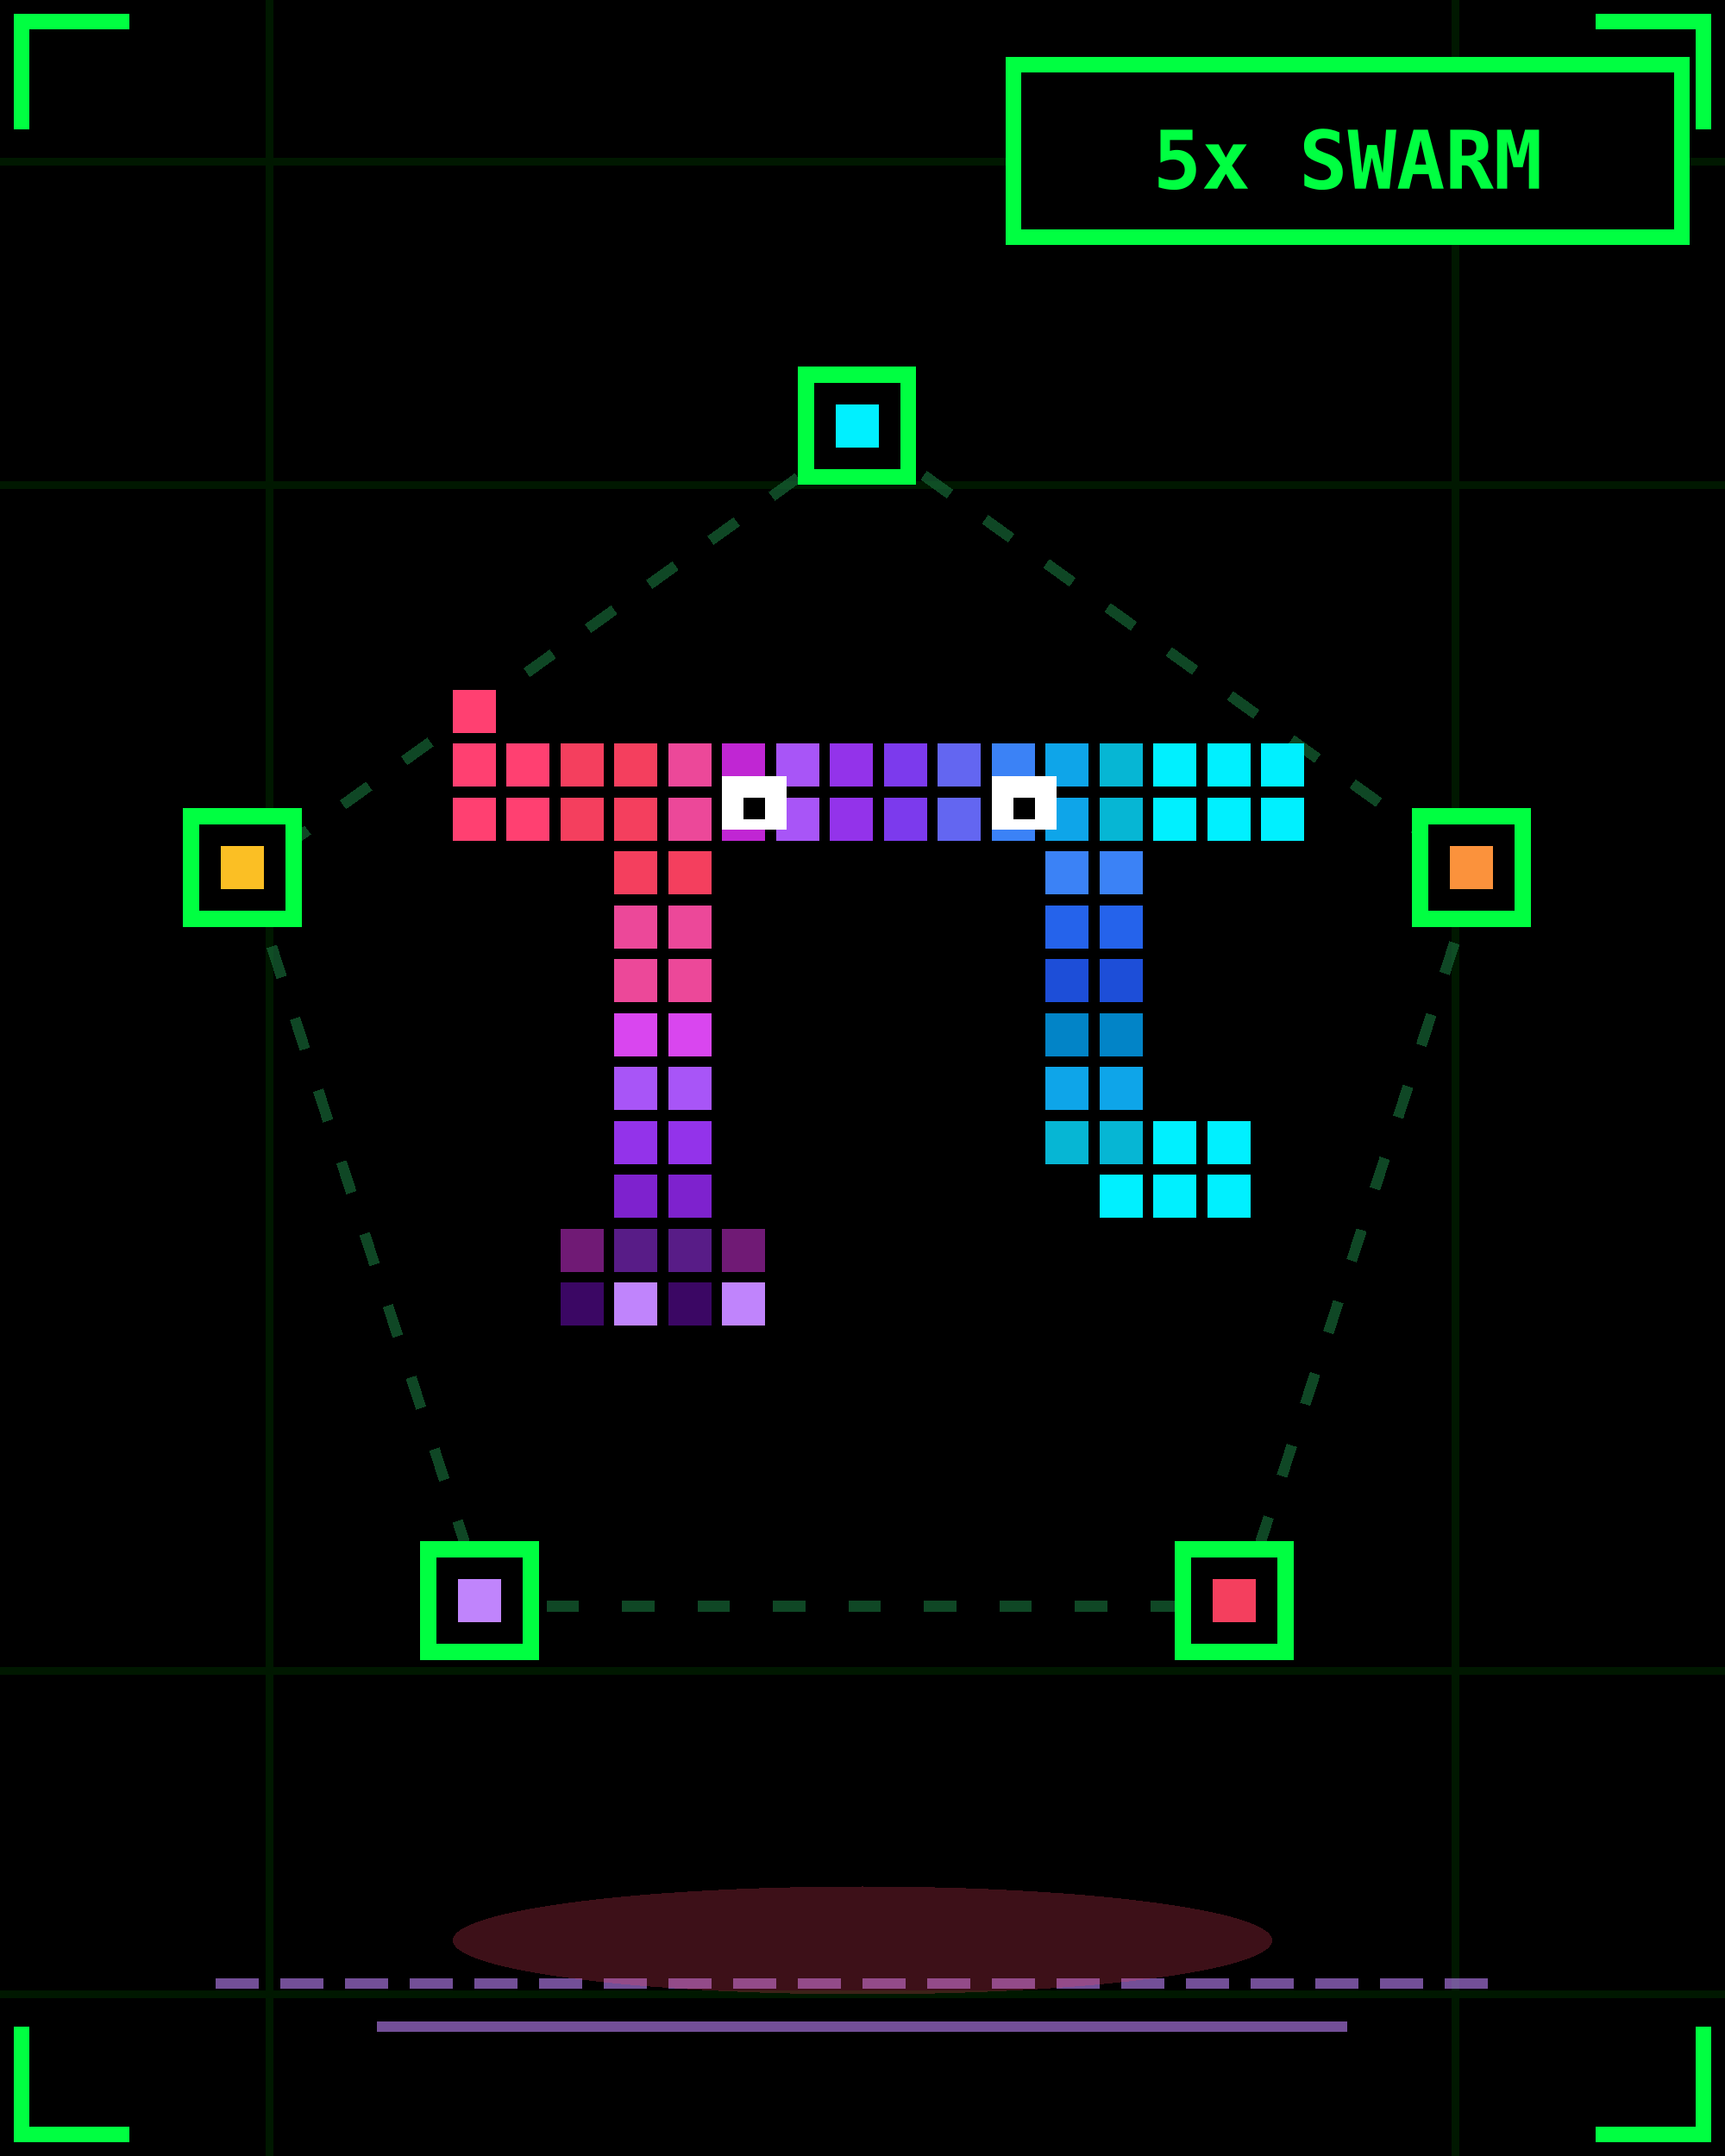
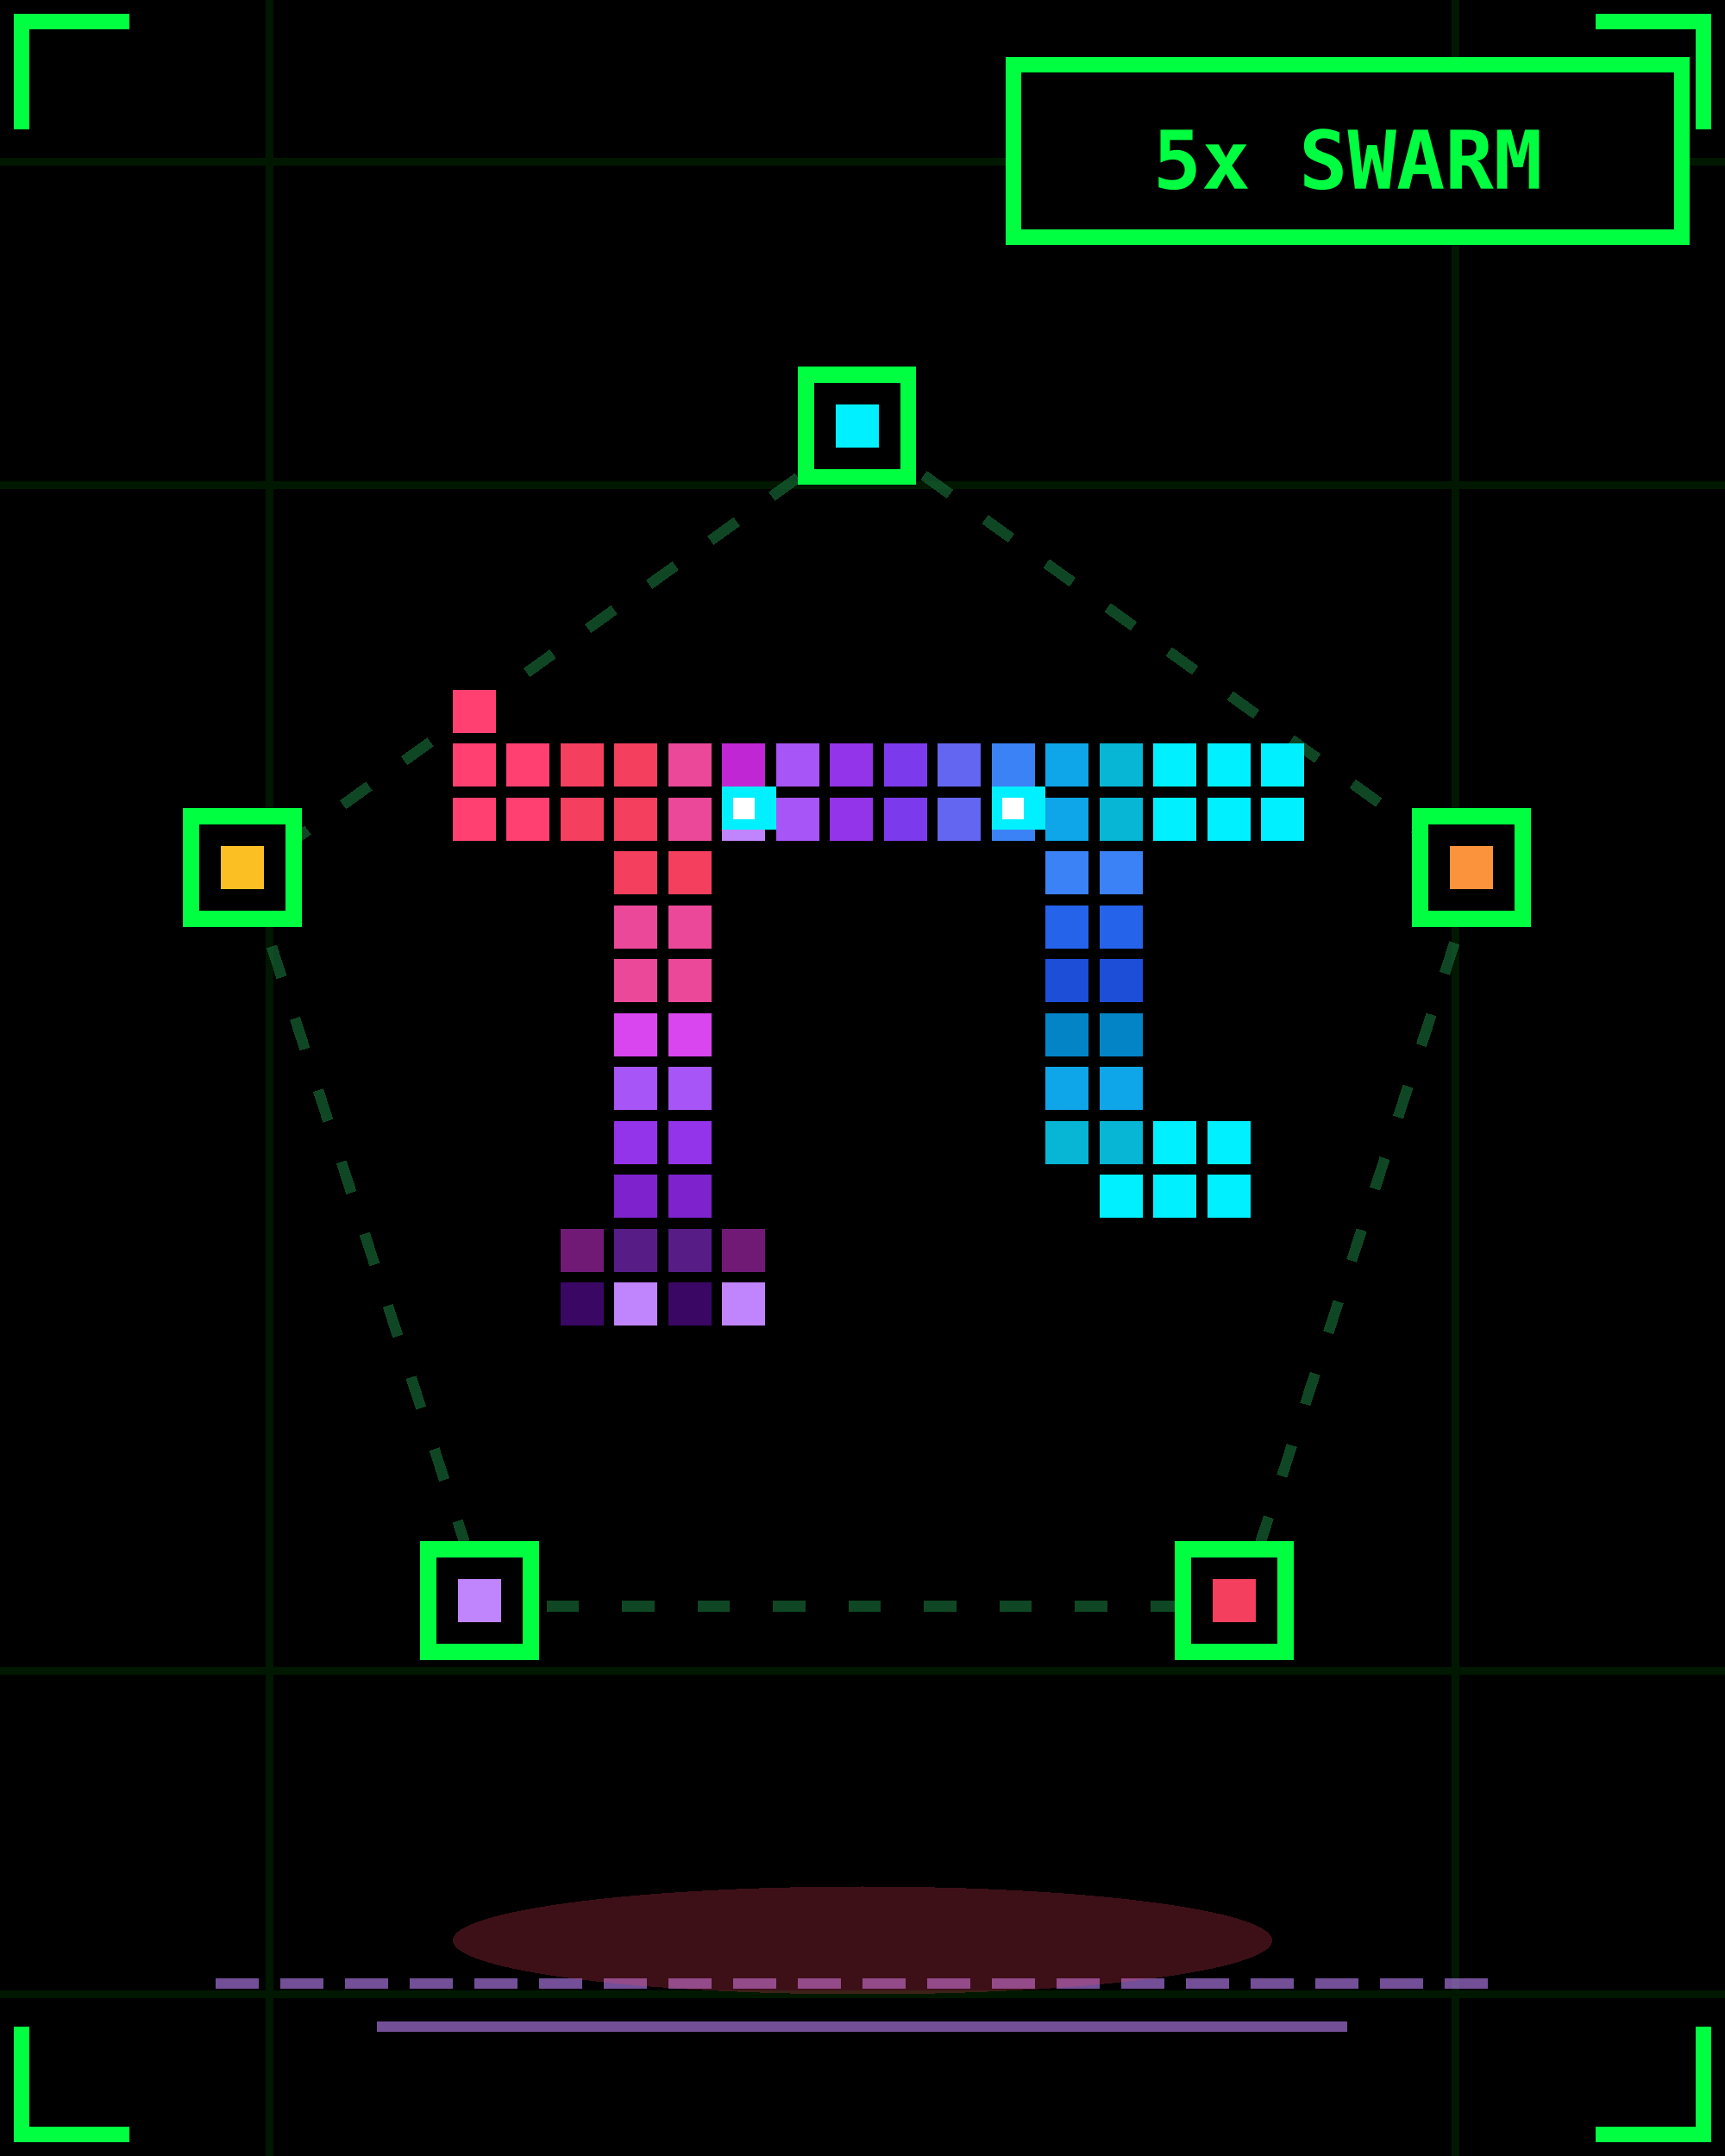
<svg xmlns="http://www.w3.org/2000/svg" viewBox="0 0 160 200" width="100%" height="100%" preserveAspectRatio="none" shape-rendering="crispEdges">
  <defs>
    <pattern id="piHalftone" x="0" y="0" width="4" height="4" patternUnits="userSpaceOnUse">
      <rect width="4" height="4" fill="#180b2c" />
      <rect x="0" y="0" width="2" height="2" fill="#c084fc" />
      <rect x="2" y="2" width="2" height="2" fill="#c084fc" />
    </pattern>
  </defs>
  <style>
    @keyframes pentagonOrbit { 0% { transform: rotate(0deg); } 100% { transform: rotate(360deg); } }
    @keyframes levitateCenter { 0%, 100% { transform: translateY(0px); } 50% { transform: translateY(-4px); } }
    .ring-pentagon { animation: pentagonOrbit 10s steps(10) infinite; transform-origin: 80px 100px; }
    .pip-commander { animation: levitateCenter 1.8s steps(2) infinite; transform-origin: 80px 100px; }
  </style>
  <rect width="160" height="200" fill="#000000" />
  <g stroke="#003b00" stroke-width="0.75" opacity="0.4">
    <line x1="0" y1="15" x2="160" y2="15" />
    <line x1="0" y1="45" x2="160" y2="45" />
    <line x1="0" y1="155" x2="160" y2="155" />
    <line x1="0" y1="185" x2="160" y2="185" />
    <line x1="25" y1="0" x2="25" y2="200" />
    <line x1="135" y1="0" x2="135" y2="200" />
  </g>
  <g stroke="#00ff41" stroke-width="1.5" fill="none">
    <path d="M2,12 L2,2 L12,2" />
    <path d="M158,12 L158,2 L148,2" />
    <path d="M2,188 L2,198 L12,198" />
    <path d="M158,188 L158,198 L148,198" />
  </g>
  <g transform="translate(94, 6)">
    <rect width="62" height="16" fill="#000000" stroke="#00ff41" stroke-width="1.5" />
    <text x="31" y="11.5" font-family="'Fira Code', monospace" font-size="7.5" font-weight="900" fill="#00ff41" text-anchor="middle">5x SWARM</text>
  </g>
  <g opacity="0.6" stroke="#c084fc" stroke-width="1">
    <line x1="20" y1="184" x2="140" y2="184" stroke-dasharray="4,2" />
    <line x1="35" y1="188" x2="125" y2="188" />
  </g>
  <ellipse cx="80" cy="180" rx="38" ry="5" fill="#f43f5e" opacity="0.25" />
  <g class="ring-pentagon">
    <polygon points="80,40 137,81 115,149 45,149 23,81" fill="none" stroke="#166534" stroke-width="1" stroke-dasharray="3,4" opacity="0.7" />
    <g transform="translate(74, 34)">
      <rect width="11" height="11" fill="#00ff41" />
      <rect x="1.5" y="1.5" width="8" height="8" fill="#000" />
      <rect x="3.5" y="3.5" width="4" height="4" fill="#00f0ff" />
    </g>
    <g transform="translate(131, 75)">
      <rect width="11" height="11" fill="#00ff41" />
      <rect x="1.5" y="1.5" width="8" height="8" fill="#000" />
      <rect x="3.5" y="3.5" width="4" height="4" fill="#fb923c" />
    </g>
    <g transform="translate(109, 143)">
      <rect width="11" height="11" fill="#00ff41" />
      <rect x="1.5" y="1.5" width="8" height="8" fill="#000" />
      <rect x="3.5" y="3.5" width="4" height="4" fill="#f43f5e" />
    </g>
    <g transform="translate(39, 143)">
      <rect width="11" height="11" fill="#00ff41" />
      <rect x="1.5" y="1.5" width="8" height="8" fill="#000" />
      <rect x="3.5" y="3.5" width="4" height="4" fill="#c084fc" />
    </g>
    <g transform="translate(17, 75)">
      <rect width="11" height="11" fill="#00ff41" />
      <rect x="1.5" y="1.5" width="8" height="8" fill="#000" />
      <rect x="3.5" y="3.5" width="4" height="4" fill="#fbbf24" />
    </g>
  </g>
  <g class="pip-commander">
    <rect x="42" y="64" width="4" height="4" fill="#ff4071" />
    <rect x="42" y="69" width="4" height="4" fill="#ff4071" />
    <rect x="42" y="74" width="4" height="4" fill="#ff4071" />
    <rect x="47" y="69" width="4" height="4" fill="#ff4071" />
    <rect x="52" y="69" width="4" height="4" fill="#f43f5e" />
    <rect x="57" y="69" width="4" height="4" fill="#f43f5e" />
    <rect x="62" y="69" width="4" height="4" fill="#ec4899" />
    <rect x="67" y="69" width="4" height="4" fill="#c026d3" />
    <rect x="72" y="69" width="4" height="4" fill="#a855f7" />
    <rect x="77" y="69" width="4" height="4" fill="#9333ea" />
    <rect x="82" y="69" width="4" height="4" fill="#7c3aed" />
    <rect x="87" y="69" width="4" height="4" fill="#6366f1" />
    <rect x="92" y="69" width="4" height="4" fill="#3b82f6" />
    <rect x="97" y="69" width="4" height="4" fill="#0ea5e9" />
    <rect x="102" y="69" width="4" height="4" fill="#06b6d4" />
    <rect x="107" y="69" width="4" height="4" fill="#00f0ff" />
    <rect x="112" y="69" width="4" height="4" fill="#00f0ff" />
    <rect x="117" y="69" width="4" height="4" fill="#00f0ff" />
    <rect x="117" y="74" width="4" height="4" fill="#00f0ff" />
    <rect x="47" y="74" width="4" height="4" fill="#ff4071" />
    <rect x="52" y="74" width="4" height="4" fill="#f43f5e" />
    <rect x="57" y="74" width="4" height="4" fill="#f43f5e" />
    <rect x="62" y="74" width="4" height="4" fill="#ec4899" />
-     <rect x="67" y="74" width="4" height="4" fill="#c026d3" />
+     <rect x="67" y="74" width="4" height="4" fill="#c084fc" />
    <rect x="72" y="74" width="4" height="4" fill="#a855f7" />
    <rect x="77" y="74" width="4" height="4" fill="#9333ea" />
    <rect x="82" y="74" width="4" height="4" fill="#7c3aed" />
    <rect x="87" y="74" width="4" height="4" fill="#6366f1" />
    <rect x="92" y="74" width="4" height="4" fill="#3b82f6" />
    <rect x="97" y="74" width="4" height="4" fill="#0ea5e9" />
    <rect x="102" y="74" width="4" height="4" fill="#06b6d4" />
    <rect x="107" y="74" width="4" height="4" fill="#00f0ff" />
    <rect x="112" y="74" width="4" height="4" fill="#00f0ff" />
    <rect x="57" y="79" width="4" height="4" fill="#f43f5e" />
    <rect x="62" y="79" width="4" height="4" fill="#f43f5e" />
    <rect x="57" y="84" width="4" height="4" fill="#ec4899" />
    <rect x="62" y="84" width="4" height="4" fill="#ec4899" />
    <rect x="57" y="89" width="4" height="4" fill="#ec4899" />
    <rect x="62" y="89" width="4" height="4" fill="#ec4899" />
    <rect x="57" y="94" width="4" height="4" fill="#d946ef" />
    <rect x="62" y="94" width="4" height="4" fill="#d946ef" />
    <rect x="57" y="99" width="4" height="4" fill="#a855f7" />
    <rect x="62" y="99" width="4" height="4" fill="#a855f7" />
    <rect x="57" y="104" width="4" height="4" fill="#9333ea" />
    <rect x="62" y="104" width="4" height="4" fill="#9333ea" />
    <rect x="57" y="109" width="4" height="4" fill="#7e22ce" />
    <rect x="62" y="109" width="4" height="4" fill="#7e22ce" />
    <rect x="52" y="114" width="4" height="4" fill="#701a75" />
    <rect x="57" y="114" width="4" height="4" fill="#581c87" />
    <rect x="62" y="114" width="4" height="4" fill="#581c87" />
    <rect x="67" y="114" width="4" height="4" fill="#701a75" />
    <rect x="52" y="119" width="4" height="4" fill="#3b0764" />
    <rect x="57" y="119" width="4" height="4" fill="#c084fc" />
    <rect x="62" y="119" width="4" height="4" fill="#3b0764" />
    <rect x="67" y="119" width="4" height="4" fill="#c084fc" />
    <rect x="97" y="79" width="4" height="4" fill="#3b82f6" />
    <rect x="102" y="79" width="4" height="4" fill="#3b82f6" />
    <rect x="97" y="84" width="4" height="4" fill="#2563eb" />
    <rect x="102" y="84" width="4" height="4" fill="#2563eb" />
    <rect x="97" y="89" width="4" height="4" fill="#1d4ed8" />
    <rect x="102" y="89" width="4" height="4" fill="#1d4ed8" />
    <rect x="97" y="94" width="4" height="4" fill="#0284c7" />
    <rect x="102" y="94" width="4" height="4" fill="#0284c7" />
    <rect x="97" y="99" width="4" height="4" fill="#0ea5e9" />
    <rect x="102" y="99" width="4" height="4" fill="#0ea5e9" />
    <rect x="97" y="104" width="4" height="4" fill="#06b6d4" />
    <rect x="102" y="104" width="4" height="4" fill="#06b6d4" />
    <rect x="107" y="104" width="4" height="4" fill="#00f0ff" />
    <rect x="102" y="109" width="4" height="4" fill="#00f0ff" />
    <rect x="107" y="109" width="4" height="4" fill="#00f0ff" />
    <rect x="112" y="109" width="4" height="4" fill="#00f0ff" />
    <rect x="112" y="104" width="4" height="4" fill="#00f0ff" />
-     <rect x="67" y="72" width="6" height="5" fill="#ffffff" />
-     <rect x="69" y="74" width="2" height="2" fill="#000000" />
-     <rect x="92" y="72" width="6" height="5" fill="#ffffff" />
-     <rect x="94" y="74" width="2" height="2" fill="#000000" />
+     <g class="eye-closed">
+       <rect x="67" y="75" width="5" height="2" fill="#00f0ff" />
+       <rect x="92" y="75" width="5" height="2" fill="#00f0ff" />
+     </g>
+     <g class="eye-open">
+       <rect x="67" y="73" width="5" height="4" fill="#00f0ff" />
+       <rect x="68" y="74" width="2" height="2" fill="#ffffff" />
+       <rect x="92" y="73" width="5" height="4" fill="#00f0ff" />
+       <rect x="93" y="74" width="2" height="2" fill="#ffffff" />
+     </g>
  </g>
</svg>
